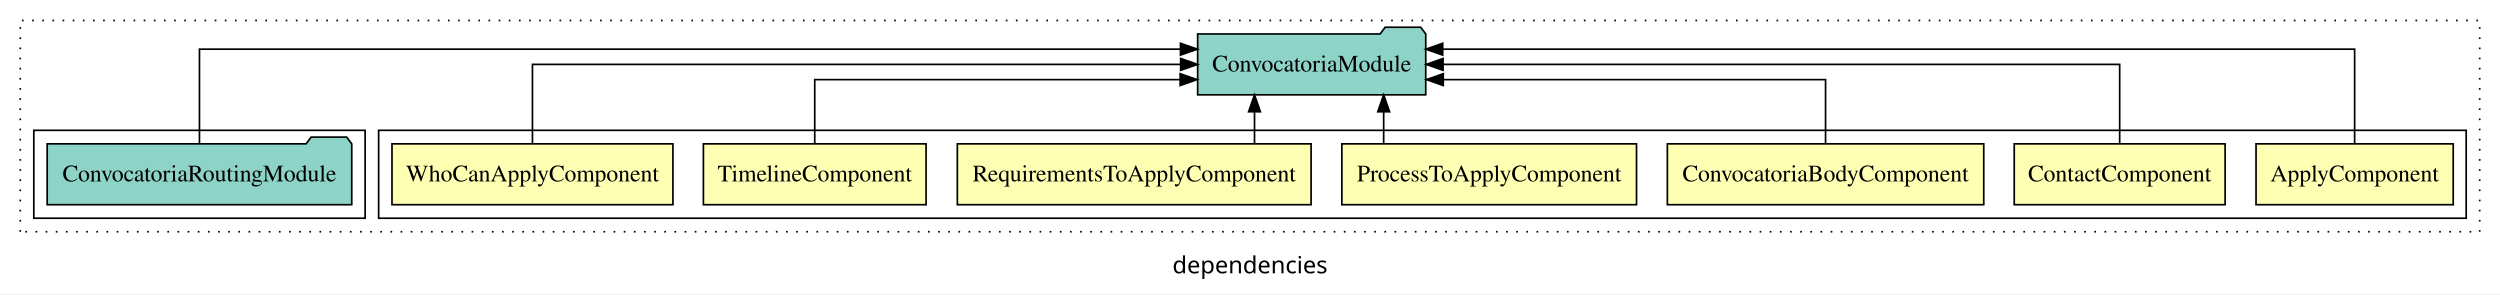
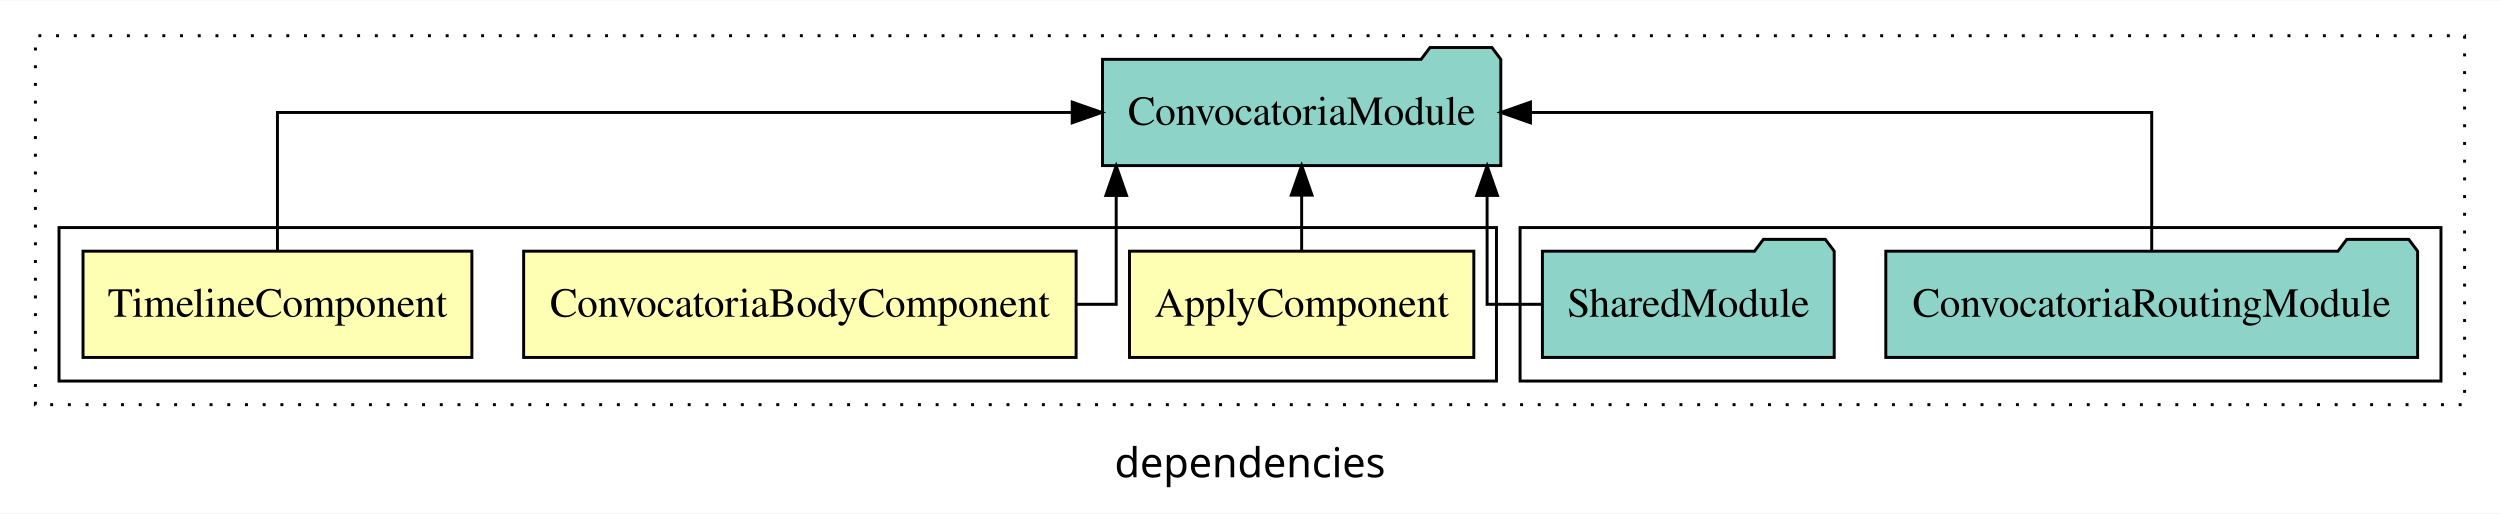
- <svg xmlns="http://www.w3.org/2000/svg" width="1479pt" height="174pt" viewBox="0.00 0.00 1479.00 173.80">
+ <svg xmlns="http://www.w3.org/2000/svg" width="847pt" height="174pt" viewBox="0.00 0.00 847.00 173.80">
  <g id="graph0" class="graph" transform="scale(1 1) rotate(0) translate(4 169.8)">
-     <polygon fill="white" stroke="transparent" points="-4,4 -4,-169.8 1475,-169.8 1475,4 -4,4" />
-     <text text-anchor="middle" x="735.5" y="-8.2" font-family="sans-serif" font-size="14.00">dependencies</text>
+     <polygon fill="white" stroke="transparent" points="-4,4 -4,-169.8 843,-169.8 843,4 -4,4" />
+     <text text-anchor="middle" x="419.5" y="-8.2" font-family="sans-serif" font-size="14.00">dependencies</text>
    <g id="clust1" class="cluster">
-       <polygon fill="none" stroke="black" stroke-dasharray="1,5" points="8,-32.8 8,-157.8 1463,-157.8 1463,-32.8 8,-32.8" />
+       <polygon fill="none" stroke="black" stroke-dasharray="1,5" points="8,-32.8 8,-157.8 831,-157.8 831,-32.8 8,-32.8" />
+     </g>
+     <g id="clust6" class="cluster">
+       <polygon fill="none" stroke="black" points="511,-40.8 511,-92.8 823,-92.8 823,-40.8 511,-40.8" />
    </g>
    <g id="clust2" class="cluster">
-       <polygon fill="none" stroke="black" points="220,-40.8 220,-92.8 1455,-92.8 1455,-40.8 220,-40.8" />
-     </g>
-     <g id="clust10" class="cluster">
-       <polygon fill="none" stroke="black" points="16,-40.8 16,-92.8 212,-92.8 212,-40.8 16,-40.8" />
+       <polygon fill="none" stroke="black" points="16,-40.8 16,-92.8 503,-92.8 503,-40.8 16,-40.8" />
    </g>
    <g id="node1" class="node">
-       <polygon fill="#ffffb3" stroke="black" points="1447.33,-84.8 1330.67,-84.8 1330.67,-48.8 1447.33,-48.8 1447.33,-84.8" />
-       <text text-anchor="middle" x="1389" y="-62.6" font-family="Times,serif" font-size="14.00">ApplyComponent</text>
+       <polygon fill="#ffffb3" stroke="black" points="495.33,-84.8 378.67,-84.8 378.67,-48.8 495.33,-48.8 495.33,-84.8" />
+       <text text-anchor="middle" x="437" y="-62.6" font-family="Times,serif" font-size="14.00">ApplyComponent</text>
    </g>
-     <g id="node8" class="node">
-       <polygon fill="#8dd3c7" stroke="black" points="839.47,-149.8 836.47,-153.8 815.47,-153.8 812.47,-149.8 704.53,-149.8 704.53,-113.8 839.47,-113.8 839.47,-149.8" />
-       <text text-anchor="middle" x="772" y="-127.6" font-family="Times,serif" font-size="14.00">ConvocatoriaModule</text>
+     <g id="node4" class="node">
+       <polygon fill="#8dd3c7" stroke="black" points="504.47,-149.8 501.47,-153.8 480.47,-153.8 477.47,-149.8 369.53,-149.8 369.53,-113.8 504.47,-113.8 504.47,-149.8" />
+       <text text-anchor="middle" x="437" y="-127.6" font-family="Times,serif" font-size="14.00">ConvocatoriaModule</text>
    </g>
    <g id="edge1" class="edge">
-       <path fill="none" stroke="black" d="M1389,-85.09C1389,-107.01 1389,-140.8 1389,-140.8 1389,-140.8 849.5,-140.8 849.5,-140.8" />
-       <polygon fill="black" stroke="black" points="849.5,-137.3 839.5,-140.8 849.5,-144.3 849.5,-137.3" />
+       <path fill="none" stroke="black" d="M437,-84.91C437,-84.91 437,-103.79 437,-103.79" />
+       <polygon fill="black" stroke="black" points="433.5,-103.79 437,-113.79 440.5,-103.79 433.5,-103.79" />
    </g>
    <g id="node2" class="node">
-       <polygon fill="#ffffb3" stroke="black" points="1312.38,-84.8 1187.62,-84.8 1187.62,-48.8 1312.38,-48.8 1312.38,-84.8" />
-       <text text-anchor="middle" x="1250" y="-62.6" font-family="Times,serif" font-size="14.00">ContactComponent</text>
+       <polygon fill="#ffffb3" stroke="black" points="360.59,-84.8 173.41,-84.8 173.41,-48.8 360.59,-48.8 360.59,-84.8" />
+       <text text-anchor="middle" x="267" y="-62.6" font-family="Times,serif" font-size="14.00">ConvocatoriaBodyComponent</text>
    </g>
    <g id="edge2" class="edge">
-       <path fill="none" stroke="black" d="M1250,-84.91C1250,-104.14 1250,-131.8 1250,-131.8 1250,-131.8 849.72,-131.8 849.72,-131.8" />
-       <polygon fill="black" stroke="black" points="849.72,-128.3 839.72,-131.8 849.72,-135.3 849.72,-128.3" />
+       <path fill="none" stroke="black" d="M360.6,-66.8C368.86,-66.8 374.17,-66.8 374.17,-66.8 374.17,-66.8 374.17,-103.69 374.17,-103.69" />
+       <polygon fill="black" stroke="black" points="370.67,-103.69 374.17,-113.69 377.67,-103.69 370.67,-103.69" />
    </g>
    <g id="node3" class="node">
-       <polygon fill="#ffffb3" stroke="black" points="1169.59,-84.8 982.41,-84.8 982.41,-48.8 1169.59,-48.8 1169.59,-84.8" />
-       <text text-anchor="middle" x="1076" y="-62.6" font-family="Times,serif" font-size="14.00">ConvocatoriaBodyComponent</text>
+       <polygon fill="#ffffb3" stroke="black" points="155.87,-84.8 24.13,-84.8 24.13,-48.8 155.87,-48.8 155.87,-84.8" />
+       <text text-anchor="middle" x="90" y="-62.6" font-family="Times,serif" font-size="14.00">TimelineComponent</text>
    </g>
    <g id="edge3" class="edge">
-       <path fill="none" stroke="black" d="M1076,-84.83C1076,-101.2 1076,-122.8 1076,-122.8 1076,-122.8 849.85,-122.8 849.85,-122.8" />
-       <polygon fill="black" stroke="black" points="849.85,-119.3 839.85,-122.8 849.85,-126.3 849.85,-119.3" />
+       <path fill="none" stroke="black" d="M90,-84.91C90,-104.14 90,-131.8 90,-131.8 90,-131.8 359.27,-131.8 359.27,-131.8" />
+       <polygon fill="black" stroke="black" points="359.27,-135.3 369.27,-131.8 359.27,-128.3 359.27,-135.3" />
    </g>
-     <g id="node4" class="node">
-       <polygon fill="#ffffb3" stroke="black" points="964.16,-84.8 789.84,-84.8 789.84,-48.8 964.16,-48.8 964.16,-84.8" />
-       <text text-anchor="middle" x="877" y="-62.6" font-family="Times,serif" font-size="14.00">ProcessToApplyComponent</text>
+     <g id="node5" class="node">
+       <polygon fill="#8dd3c7" stroke="black" points="815.09,-84.8 812.09,-88.8 791.09,-88.8 788.09,-84.8 634.91,-84.8 634.91,-48.8 815.09,-48.8 815.09,-84.8" />
+       <text text-anchor="middle" x="725" y="-62.6" font-family="Times,serif" font-size="14.00">ConvocatoriaRoutingModule</text>
    </g>
    <g id="edge4" class="edge">
-       <path fill="none" stroke="black" d="M814.58,-84.91C814.58,-84.91 814.58,-103.79 814.58,-103.79" />
-       <polygon fill="black" stroke="black" points="811.08,-103.79 814.58,-113.79 818.08,-103.79 811.08,-103.79" />
+       <path fill="none" stroke="black" d="M725,-84.91C725,-104.14 725,-131.8 725,-131.8 725,-131.8 514.52,-131.8 514.52,-131.8" />
+       <polygon fill="black" stroke="black" points="514.52,-128.3 504.52,-131.8 514.52,-135.3 514.52,-128.3" />
    </g>
-     <g id="node5" class="node">
-       <polygon fill="#ffffb3" stroke="black" points="771.64,-84.8 562.36,-84.8 562.36,-48.8 771.64,-48.8 771.64,-84.8" />
-       <text text-anchor="middle" x="667" y="-62.6" font-family="Times,serif" font-size="14.00">RequirementsToApplyComponent</text>
+     <g id="node6" class="node">
+       <polygon fill="#8dd3c7" stroke="black" points="617.43,-84.8 614.43,-88.8 593.43,-88.8 590.43,-84.8 518.57,-84.8 518.57,-48.8 617.43,-48.8 617.43,-84.8" />
+       <text text-anchor="middle" x="568" y="-62.6" font-family="Times,serif" font-size="14.00">SharedModule</text>
    </g>
    <g id="edge5" class="edge">
-       <path fill="none" stroke="black" d="M738.17,-84.91C738.17,-84.91 738.17,-103.79 738.17,-103.79" />
-       <polygon fill="black" stroke="black" points="734.67,-103.79 738.17,-113.79 741.67,-103.79 734.67,-103.79" />
-     </g>
-     <g id="node6" class="node">
-       <polygon fill="#ffffb3" stroke="black" points="543.87,-84.8 412.13,-84.8 412.13,-48.8 543.87,-48.8 543.87,-84.8" />
-       <text text-anchor="middle" x="478" y="-62.6" font-family="Times,serif" font-size="14.00">TimelineComponent</text>
-     </g>
-     <g id="edge6" class="edge">
-       <path fill="none" stroke="black" d="M478,-84.83C478,-101.2 478,-122.8 478,-122.8 478,-122.8 694.18,-122.8 694.18,-122.8" />
-       <polygon fill="black" stroke="black" points="694.18,-126.3 704.18,-122.8 694.18,-119.3 694.18,-126.3" />
-     </g>
-     <g id="node7" class="node">
-       <polygon fill="#ffffb3" stroke="black" points="394.1,-84.8 227.9,-84.8 227.9,-48.8 394.1,-48.8 394.1,-84.8" />
-       <text text-anchor="middle" x="311" y="-62.6" font-family="Times,serif" font-size="14.00">WhoCanApplyComponent</text>
-     </g>
-     <g id="edge7" class="edge">
-       <path fill="none" stroke="black" d="M311,-84.91C311,-104.14 311,-131.8 311,-131.8 311,-131.8 694.47,-131.8 694.47,-131.8" />
-       <polygon fill="black" stroke="black" points="694.47,-135.3 704.47,-131.8 694.47,-128.3 694.47,-135.3" />
-     </g>
-     <g id="node9" class="node">
-       <polygon fill="#8dd3c7" stroke="black" points="204.09,-84.8 201.09,-88.8 180.09,-88.8 177.09,-84.8 23.91,-84.8 23.91,-48.8 204.09,-48.8 204.09,-84.8" />
-       <text text-anchor="middle" x="114" y="-62.6" font-family="Times,serif" font-size="14.00">ConvocatoriaRoutingModule</text>
-     </g>
-     <g id="edge8" class="edge">
-       <path fill="none" stroke="black" d="M114,-85.09C114,-107.01 114,-140.8 114,-140.8 114,-140.8 694.37,-140.8 694.37,-140.8" />
-       <polygon fill="black" stroke="black" points="694.37,-144.3 704.37,-140.8 694.37,-137.3 694.37,-144.3" />
+       <path fill="none" stroke="black" d="M518.45,-66.8C507.88,-66.8 499.83,-66.8 499.83,-66.8 499.83,-66.8 499.83,-103.69 499.83,-103.69" />
+       <polygon fill="black" stroke="black" points="496.33,-103.69 499.83,-113.69 503.33,-103.69 496.33,-103.69" />
    </g>
  </g>
</svg>
